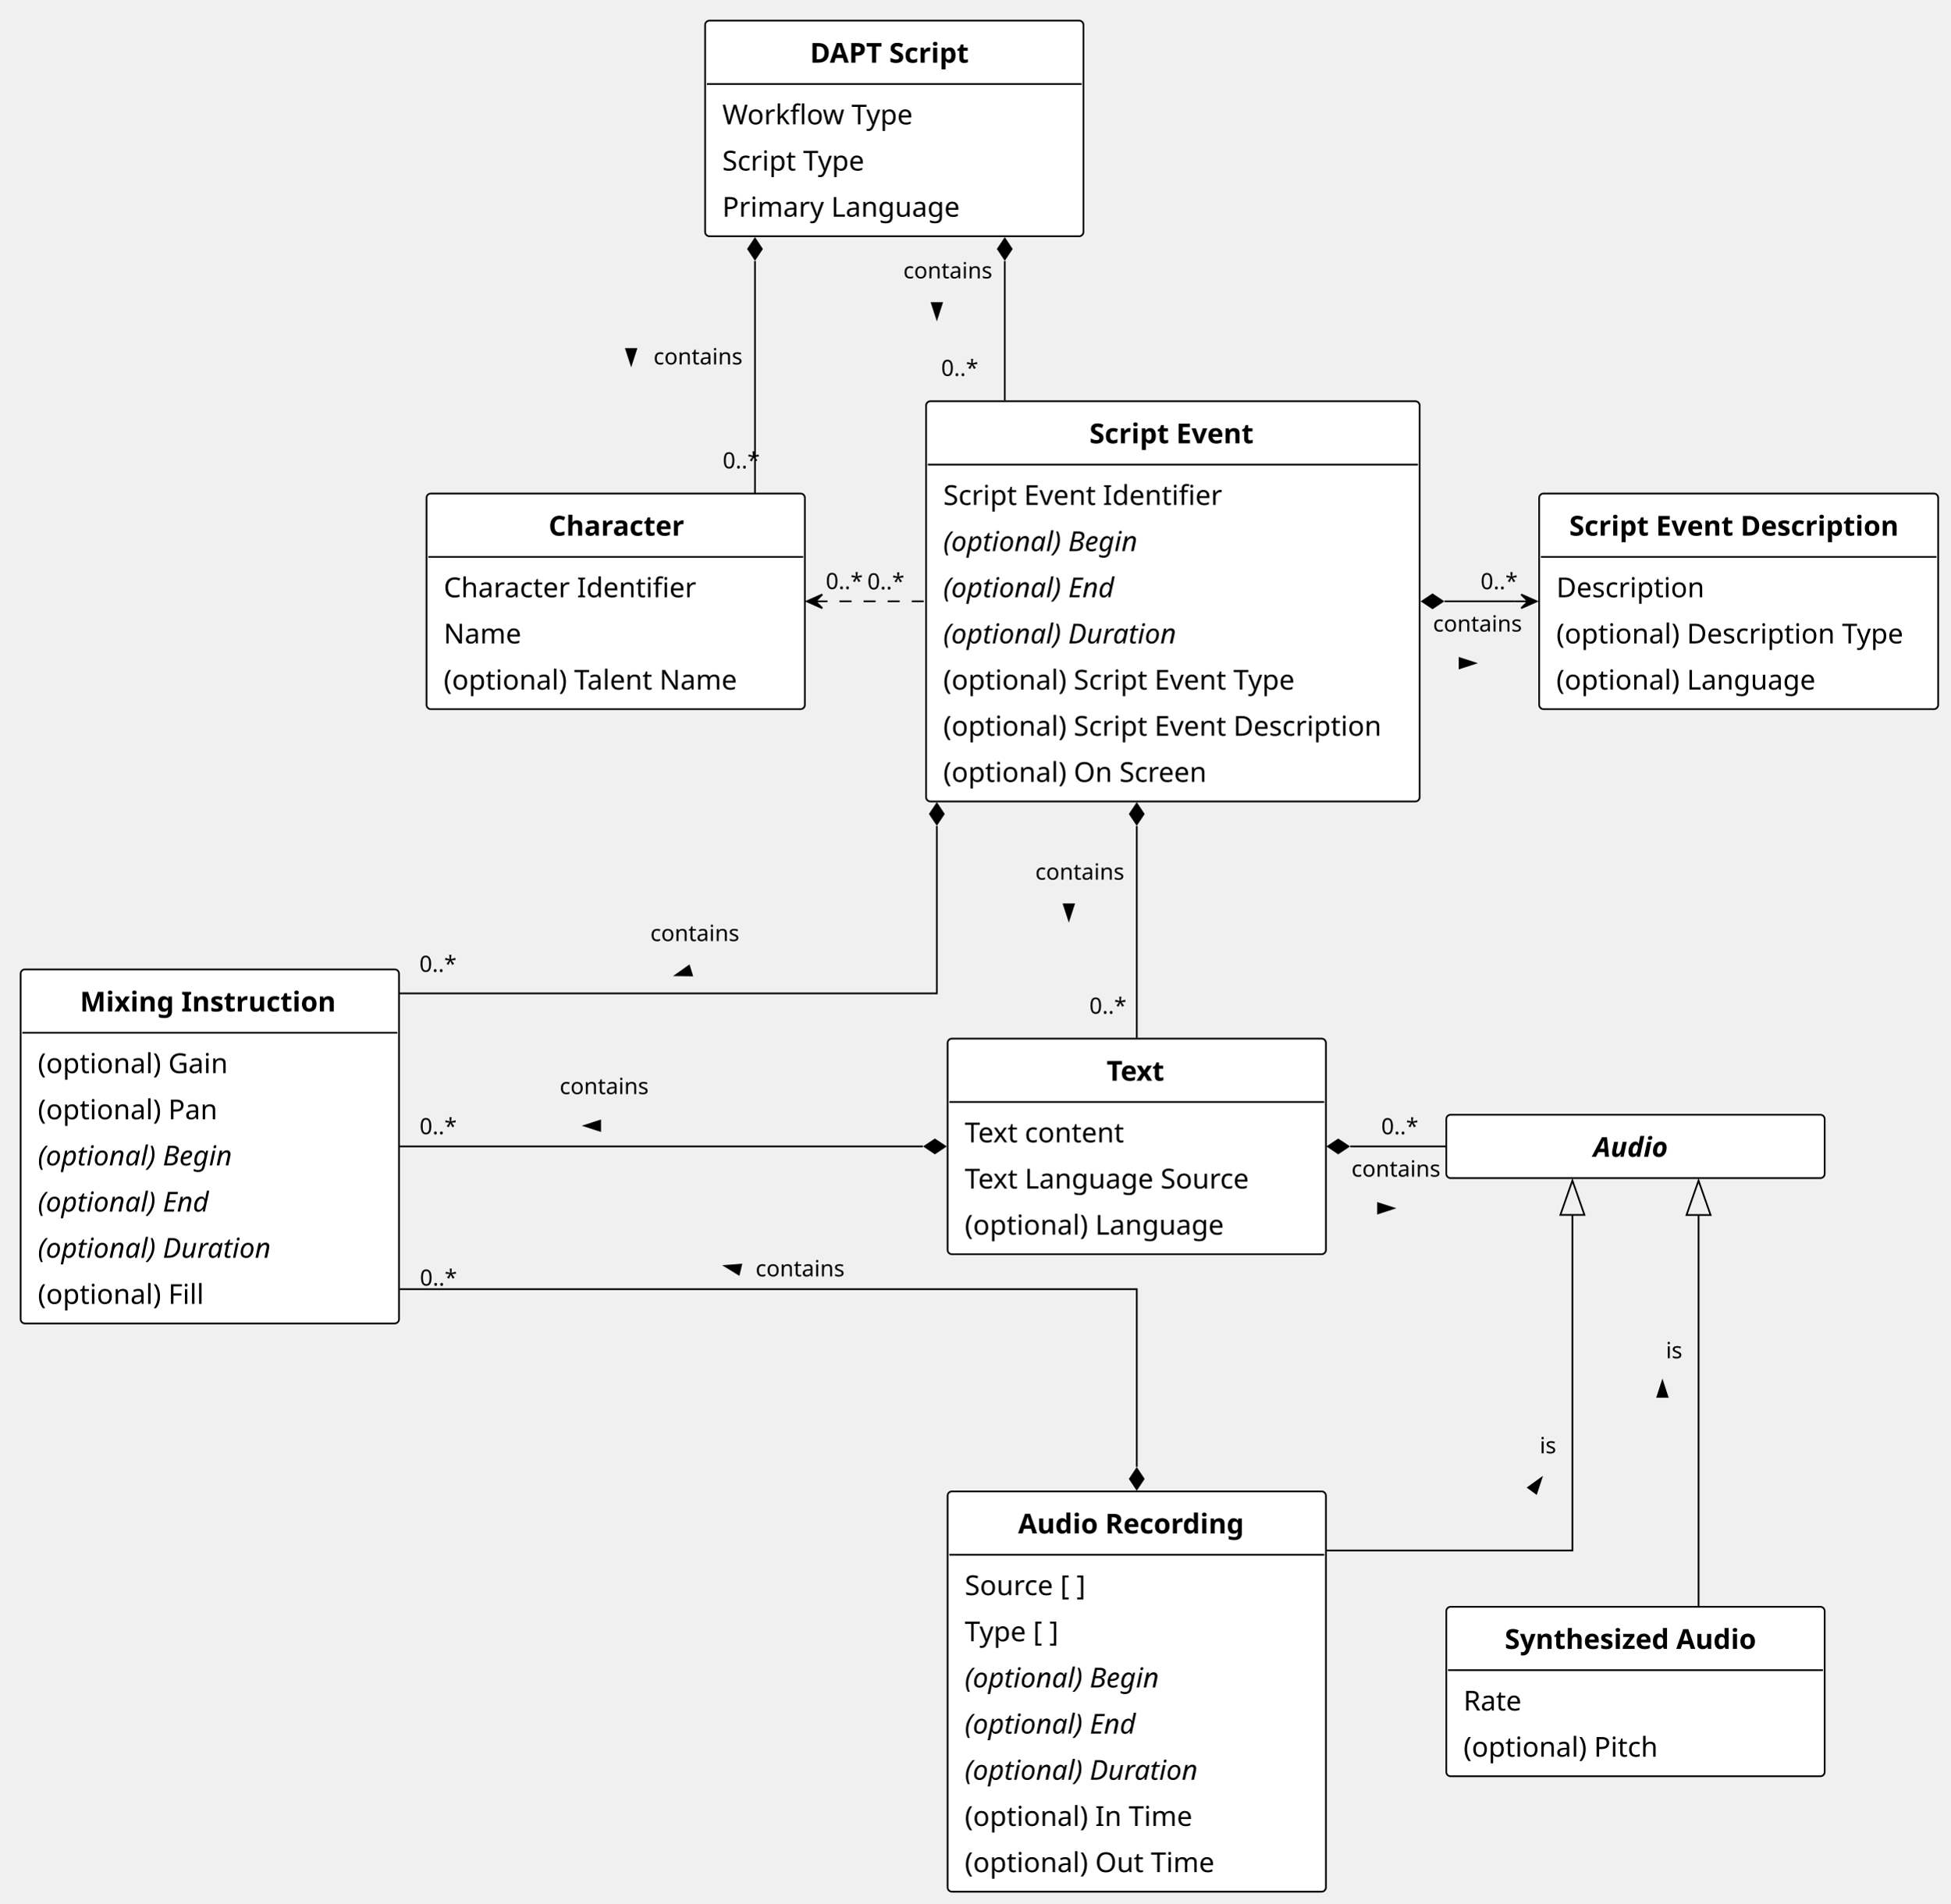
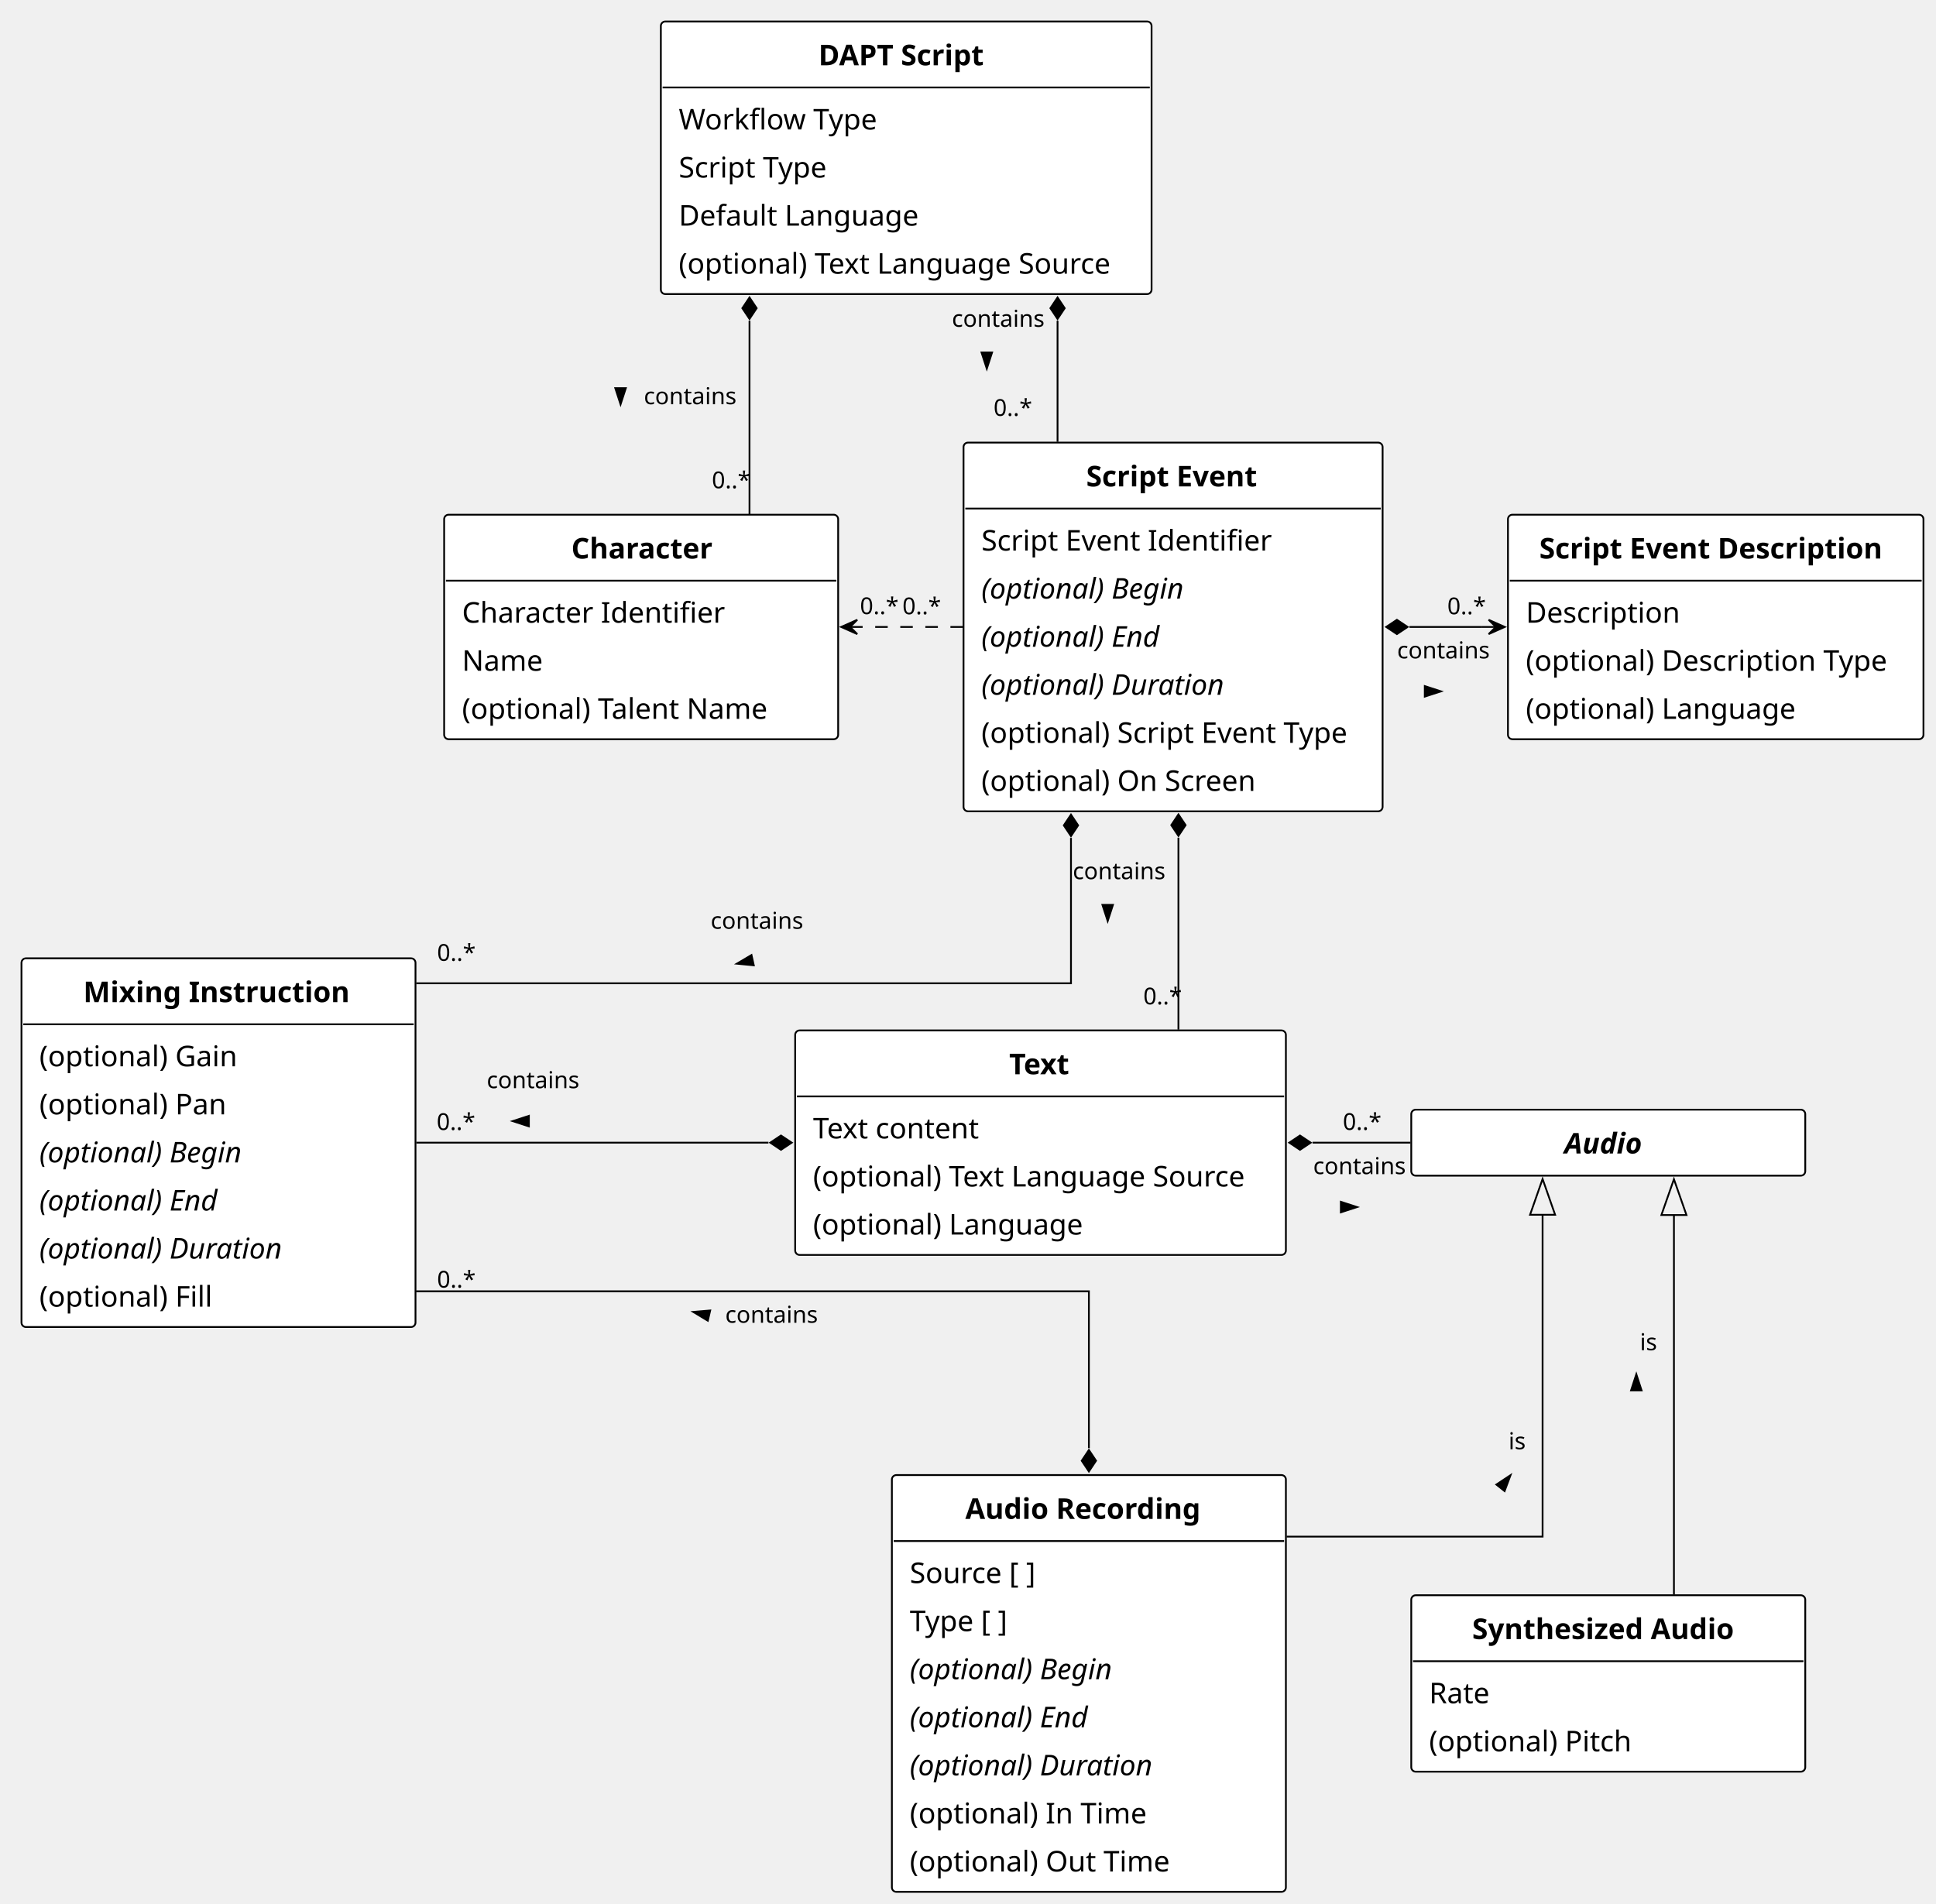
- <svg xmlns="http://www.w3.org/2000/svg" xmlns:xlink="http://www.w3.org/1999/xlink" height="1107px" preserveAspectRatio="none" style="width:1134px;height:1107px;background:#FFFFFF;" version="1.1" viewBox="0 0 1134 1107" width="1134px" zoomAndPan="magnify">
+ <svg xmlns="http://www.w3.org/2000/svg" xmlns:xlink="http://www.w3.org/1999/xlink" height="1063px" preserveAspectRatio="none" style="width:1081px;height:1063px;background:#FFFFFF;" version="1.1" viewBox="0 0 1081 1063" width="1081px" zoomAndPan="magnify">
  <defs />
  <g>
    <g id="elem_DAPTScript">
-       <rect fill="#FFFFFF" height="125.375" id="DAPTScript" rx="2.5" ry="2.5" style="stroke:#000000;stroke-width:1.0;" width="220" x="410" y="12" />
+       <rect fill="#FFFFFF" height="152.219" id="DAPTScript" rx="2.5" ry="2.5" style="stroke:#000000;stroke-width:1.0;" width="274" x="369" y="12" />
      <a href="#dapt-script" target="_top" xlink:actuate="onRequest" xlink:href="#dapt-script" xlink:show="new" xlink:title="#dapt-script" xlink:type="simple">
-         <text fill="#000000" font-family="sans-serif" font-size="16" font-weight="bold" lengthAdjust="spacing" textLength="98" x="471" y="36.469">DAPT Script</text>
-       </a>
-       <line style="stroke:#000000;stroke-width:1.0;" x1="411" x2="629" y1="48.844" y2="48.844" />
+         <text fill="#000000" font-family="sans-serif" font-size="16" font-weight="bold" lengthAdjust="spacing" textLength="98" x="457" y="36.469">DAPT
+                     Script</text>
+       </a>
+       <line style="stroke:#000000;stroke-width:1.0;" x1="370" x2="642" y1="48.844" y2="48.844" />
      <a href="#workflow-type" target="_top" xlink:actuate="onRequest" xlink:href="#workflow-type" xlink:show="new" xlink:title="#workflow-type" xlink:type="simple">
-         <text fill="#000000" font-family="sans-serif" font-size="16" lengthAdjust="spacing" textLength="115" x="420" y="72.312">Workflow Type</text>
+         <text fill="#000000" font-family="sans-serif" font-size="16" lengthAdjust="spacing" textLength="115" x="379" y="72.312">Workflow Type</text>
      </a>
      <a href="#script-type" target="_top" xlink:actuate="onRequest" xlink:href="#script-type" xlink:show="new" xlink:title="#script-type" xlink:type="simple">
-         <text fill="#000000" font-family="sans-serif" font-size="16" lengthAdjust="spacing" textLength="87" x="420" y="99.156">Script Type</text>
-       </a>
-       <a href="#primary-language" target="_top" xlink:actuate="onRequest" xlink:href="#primary-language" xlink:show="new" xlink:title="#primary-language" xlink:type="simple">
-         <text fill="#000000" font-family="sans-serif" font-size="16" lengthAdjust="spacing" textLength="141" x="420" y="126">Primary Language</text>
+         <text fill="#000000" font-family="sans-serif" font-size="16" lengthAdjust="spacing" textLength="87" x="379" y="99.156">Script Type</text>
+       </a>
+       <a href="#default-language" target="_top" xlink:actuate="onRequest" xlink:href="#default-language" xlink:show="new" xlink:title="#default-language" xlink:type="simple">
+         <text fill="#000000" font-family="sans-serif" font-size="16" lengthAdjust="spacing" textLength="138" x="379" y="126">Default Language</text>
+       </a>
+       <a href="#text-language-source" target="_top" xlink:actuate="onRequest" xlink:href="#text-language-source" xlink:show="new" xlink:title="#text-language-source" xlink:type="simple">
+         <text fill="#000000" font-family="sans-serif" font-size="16" lengthAdjust="spacing" textLength="254" x="379" y="152.844">(optional) Text Language Source</text>
      </a>
    </g>
    <g id="elem_Character">
-       <rect fill="#FFFFFF" height="125.375" id="Character" rx="2.5" ry="2.5" style="stroke:#000000;stroke-width:1.0;" width="220" x="248" y="287" />
+       <rect fill="#FFFFFF" height="125.375" id="Character" rx="2.5" ry="2.5" style="stroke:#000000;stroke-width:1.0;" width="220" x="248" y="287.43" />
      <a href="#character" target="_top" xlink:actuate="onRequest" xlink:href="#character" xlink:show="new" xlink:title="#character" xlink:type="simple">
-         <text fill="#000000" font-family="sans-serif" font-size="16" font-weight="bold" lengthAdjust="spacing" textLength="78" x="319" y="311.469">Character</text>
-       </a>
-       <line style="stroke:#000000;stroke-width:1.0;" x1="249" x2="467" y1="323.844" y2="323.844" />
+         <text fill="#000000" font-family="sans-serif" font-size="16" font-weight="bold" lengthAdjust="spacing" textLength="78" x="319" y="311.899">Character</text>
+       </a>
+       <line style="stroke:#000000;stroke-width:1.0;" x1="249" x2="467" y1="324.274" y2="324.274" />
      <a href="#dfn-character-identifier" target="_top" xlink:actuate="onRequest" xlink:href="#dfn-character-identifier" xlink:show="new" xlink:title="#dfn-character-identifier" xlink:type="simple">
-         <text fill="#000000" font-family="sans-serif" font-size="16" lengthAdjust="spacing" textLength="153" x="258" y="347.312">Character Identifier</text>
+         <text fill="#000000" font-family="sans-serif" font-size="16" lengthAdjust="spacing" textLength="153" x="258" y="347.743">Character Identifier</text>
      </a>
      <a href="#dfn-character-name" target="_top" xlink:actuate="onRequest" xlink:href="#dfn-character-name" xlink:show="new" xlink:title="#dfn-character-name" xlink:type="simple">
-         <text fill="#000000" font-family="sans-serif" font-size="16" lengthAdjust="spacing" textLength="45" x="258" y="374.156">Name</text>
+         <text fill="#000000" font-family="sans-serif" font-size="16" lengthAdjust="spacing" textLength="45" x="258" y="374.586">Name</text>
      </a>
      <a href="#dfn-character-talent-name" target="_top" xlink:actuate="onRequest" xlink:href="#dfn-character-talent-name" xlink:show="new" xlink:title="#dfn-character-talent-name" xlink:type="simple">
-         <text fill="#000000" font-family="sans-serif" font-size="16" lengthAdjust="spacing" textLength="179" x="258" y="401">(optional) Talent Name</text>
+         <text fill="#000000" font-family="sans-serif" font-size="16" lengthAdjust="spacing" textLength="179" x="258" y="401.43">(optional) Talent Name</text>
      </a>
    </g>
    <g id="elem_ScriptEvent">
-       <rect fill="#FFFFFF" height="232.75" id="ScriptEvent" rx="2.5" ry="2.5" style="stroke:#000000;stroke-width:1.0;" width="287" x="538.5" y="233.32" />
+       <rect fill="#FFFFFF" height="205.906" id="ScriptEvent" rx="2.5" ry="2.5" style="stroke:#000000;stroke-width:1.0;" width="234" x="538" y="247.16" />
      <a href="#script-event" target="_top" xlink:actuate="onRequest" xlink:href="#script-event" xlink:show="new" xlink:title="#script-event" xlink:type="simple">
-         <text fill="#000000" font-family="sans-serif" font-size="16" font-weight="bold" lengthAdjust="spacing" textLength="97" x="633.5" y="257.789">Script Event</text>
-       </a>
-       <line style="stroke:#000000;stroke-width:1.0;" x1="539.5" x2="824.5" y1="270.164" y2="270.164" />
+         <text fill="#000000" font-family="sans-serif" font-size="16" font-weight="bold" lengthAdjust="spacing" textLength="97" x="606.5" y="271.629">Script Event</text>
+       </a>
+       <line style="stroke:#000000;stroke-width:1.0;" x1="539" x2="771" y1="284.004" y2="284.004" />
      <a href="#dfn-script-event-identifier" target="_top" xlink:actuate="onRequest" xlink:href="#dfn-script-event-identifier" xlink:show="new" xlink:title="#dfn-script-event-identifier" xlink:type="simple">
-         <text fill="#000000" font-family="sans-serif" font-size="16" lengthAdjust="spacing" textLength="169" x="548.5" y="293.632">Script Event Identifier</text>
+         <text fill="#000000" font-family="sans-serif" font-size="16" lengthAdjust="spacing" textLength="169" x="548" y="307.473">Script Event Identifier</text>
      </a>
      <a href="#dfn-begin" target="_top" xlink:actuate="onRequest" xlink:href="#dfn-begin" xlink:show="new" xlink:title="#dfn-begin" xlink:type="simple">
-         <text fill="#000000" font-family="sans-serif" font-size="16" font-style="italic" lengthAdjust="spacing" textLength="123" x="548.5" y="320.476">(optional) Begin</text>
+         <text fill="#000000" font-family="sans-serif" font-size="16" font-style="italic" lengthAdjust="spacing" textLength="123" x="548" y="334.316">(optional) Begin</text>
      </a>
      <a href="#dfn-end" target="_top" xlink:actuate="onRequest" xlink:href="#dfn-end" xlink:show="new" xlink:title="#dfn-end" xlink:type="simple">
-         <text fill="#000000" font-family="sans-serif" font-size="16" font-style="italic" lengthAdjust="spacing" textLength="109" x="548.5" y="347.32">(optional) End</text>
+         <text fill="#000000" font-family="sans-serif" font-size="16" font-style="italic" lengthAdjust="spacing" textLength="109" x="548" y="361.16">(optional)
+                 End</text>
      </a>
      <a href="#dfn-duration" target="_top" xlink:actuate="onRequest" xlink:href="#dfn-duration" xlink:show="new" xlink:title="#dfn-duration" xlink:type="simple">
-         <text fill="#000000" font-family="sans-serif" font-size="16" font-style="italic" lengthAdjust="spacing" textLength="149" x="548.5" y="374.164">(optional) Duration</text>
+         <text fill="#000000" font-family="sans-serif" font-size="16" font-style="italic" lengthAdjust="spacing" textLength="149" x="548" y="388.004">(optional) Duration</text>
      </a>
      <a href="#dfn-script-event-type" target="_top" xlink:actuate="onRequest" xlink:href="#dfn-script-event-type" xlink:show="new" xlink:title="#dfn-script-event-type" xlink:type="simple">
-         <text fill="#000000" font-family="sans-serif" font-size="16" lengthAdjust="spacing" textLength="214" x="548.5" y="401.007">(optional) Script Event
-                     Type</text>
-       </a>
+         <text fill="#000000" font-family="sans-serif" font-size="16" lengthAdjust="spacing" textLength="214" x="548" y="414.848">(optional) Script Event Type</text>
+       </a>
+       <a href="#on-screen" target="_top" xlink:actuate="onRequest" xlink:href="#on-screen" xlink:show="new" xlink:title="#on-screen" xlink:type="simple">
+         <text fill="#000000" font-family="sans-serif" font-size="16" lengthAdjust="spacing" textLength="159" x="548" y="441.691">(optional) On
+                     Screen</text>
+       </a>
+     </g>
+     <g id="elem_ScriptEventDescription">
+       <rect fill="#FFFFFF" height="125.375" id="ScriptEventDescription" rx="2.5" ry="2.5" style="stroke:#000000;stroke-width:1.0;" width="232" x="842" y="287.43" />
      <a href="#dfn-script-event-description" target="_top" xlink:actuate="onRequest" xlink:href="#dfn-script-event-description" xlink:show="new" xlink:title="#dfn-script-event-description" xlink:type="simple">
-         <text fill="#000000" font-family="sans-serif" font-size="16" lengthAdjust="spacing" textLength="267" x="548.5" y="427.851">(optional) Script Event Description</text>
-       </a>
-       <a href="#on-screen" target="_top" xlink:actuate="onRequest" xlink:href="#on-screen" xlink:show="new" xlink:title="#on-screen" xlink:type="simple">
-         <text fill="#000000" font-family="sans-serif" font-size="16" lengthAdjust="spacing" textLength="159" x="548.5" y="454.695">(optional) On Screen</text>
-       </a>
-     </g>
-     <g id="elem_ScriptEventDescription">
-       <rect fill="#FFFFFF" height="125.375" id="ScriptEventDescription" rx="2.5" ry="2.5" style="stroke:#000000;stroke-width:1.0;" width="232" x="895" y="287" />
-       <a href="#dfn-script-event-description" target="_top" xlink:actuate="onRequest" xlink:href="#dfn-script-event-description" xlink:show="new" xlink:title="#dfn-script-event-description" xlink:type="simple">
-         <text fill="#000000" font-family="sans-serif" font-size="16" font-weight="bold" lengthAdjust="spacing" textLength="197" x="912.5" y="311.469">Script Event Description</text>
-       </a>
-       <line style="stroke:#000000;stroke-width:1.0;" x1="896" x2="1126" y1="323.844" y2="323.844" />
-       <text fill="#000000" font-family="sans-serif" font-size="16" lengthAdjust="spacing" textLength="90" x="905" y="347.312">Description</text>
+         <text fill="#000000" font-family="sans-serif" font-size="16" font-weight="bold" lengthAdjust="spacing" textLength="197" x="859.5" y="311.899">Script Event Description</text>
+       </a>
+       <line style="stroke:#000000;stroke-width:1.0;" x1="843" x2="1073" y1="324.274" y2="324.274" />
+       <text fill="#000000" font-family="sans-serif" font-size="16" lengthAdjust="spacing" textLength="90" x="852" y="347.743">Description</text>
      <a href="#dfn-description-type" target="_top" xlink:actuate="onRequest" xlink:href="#dfn-description-type" xlink:show="new" xlink:title="#dfn-description-type" xlink:type="simple">
-         <text fill="#000000" font-family="sans-serif" font-size="16" lengthAdjust="spacing" textLength="212" x="905" y="374.156">(optional) Description
-                 Type</text>
-       </a>
-       <text fill="#000000" font-family="sans-serif" font-size="16" lengthAdjust="spacing" textLength="156" x="905" y="401">(optional) Language</text>
+         <text fill="#000000" font-family="sans-serif" font-size="16" lengthAdjust="spacing" textLength="212" x="852" y="374.586">(optional) Description Type</text>
+       </a>
+       <text fill="#000000" font-family="sans-serif" font-size="16" lengthAdjust="spacing" textLength="156" x="852" y="401.43">(optional) Language</text>
    </g>
    <g id="elem_Text">
-       <rect fill="#FFFFFF" height="125.375" id="Text" rx="2.5" ry="2.5" style="stroke:#000000;stroke-width:1.0;" width="220" x="551" y="604" />
+       <rect fill="#FFFFFF" height="125.375" id="Text" rx="2.5" ry="2.5" style="stroke:#000000;stroke-width:1.0;" width="274" x="444" y="575.43" />
      <a href="#text" target="_top" xlink:actuate="onRequest" xlink:href="#text" xlink:show="new" xlink:title="#text" xlink:type="simple">
-         <text fill="#000000" font-family="sans-serif" font-size="16" font-weight="bold" lengthAdjust="spacing" textLength="35" x="643.5" y="628.469">Text</text>
-       </a>
-       <line style="stroke:#000000;stroke-width:1.0;" x1="552" x2="770" y1="640.844" y2="640.844" />
+         <text fill="#000000" font-family="sans-serif" font-size="16" font-weight="bold" lengthAdjust="spacing" textLength="35" x="563.5" y="599.899">Text</text>
+       </a>
+       <line style="stroke:#000000;stroke-width:1.0;" x1="445" x2="717" y1="612.274" y2="612.274" />
      <a href="#dfn-text" target="_top" xlink:actuate="onRequest" xlink:href="#dfn-text" xlink:show="new" xlink:title="#dfn-text" xlink:type="simple">
-         <text fill="#000000" font-family="sans-serif" font-size="16" lengthAdjust="spacing" textLength="99" x="561" y="664.312">Text content</text>
+         <text fill="#000000" font-family="sans-serif" font-size="16" lengthAdjust="spacing" textLength="99" x="454" y="635.742">Text content</text>
      </a>
      <a href="#text-language-source" target="_top" xlink:actuate="onRequest" xlink:href="#text-language-source" xlink:show="new" xlink:title="#text-language-source" xlink:type="simple">
-         <text fill="#000000" font-family="sans-serif" font-size="16" lengthAdjust="spacing" textLength="174" x="561" y="691.156">Text Language Source</text>
-       </a>
-       <text fill="#000000" font-family="sans-serif" font-size="16" lengthAdjust="spacing" textLength="156" x="561" y="718">(optional) Language</text>
+         <text fill="#000000" font-family="sans-serif" font-size="16" lengthAdjust="spacing" textLength="254" x="454" y="662.586">(optional) Text Language Source</text>
+       </a>
+       <text fill="#000000" font-family="sans-serif" font-size="16" lengthAdjust="spacing" textLength="156" x="454" y="689.43">(optional) Language</text>
    </g>
    <g id="elem_Audio">
-       <rect fill="#FFFFFF" height="36.844" id="Audio" rx="2.5" ry="2.5" style="stroke:#000000;stroke-width:1.0;" width="220" x="841" y="648.27" />
+       <rect fill="#FFFFFF" height="36.844" id="Audio" rx="2.5" ry="2.5" style="stroke:#000000;stroke-width:1.0;" width="220" x="788" y="619.69" />
      <a href="#dfn-audio" target="_top" xlink:actuate="onRequest" xlink:href="#dfn-audio" xlink:show="new" xlink:title="#dfn-audio" xlink:type="simple">
-         <text fill="#000000" font-family="sans-serif" font-size="16" font-style="italic" font-weight="bold" lengthAdjust="spacing" textLength="49" x="926.5" y="672.739">Audio</text>
+         <text fill="#000000" font-family="sans-serif" font-size="16" font-style="italic" font-weight="bold" lengthAdjust="spacing" textLength="49" x="873.5" y="644.159">Audio</text>
      </a>
    </g>
    <g id="elem_SynthesizedAudio">
-       <rect fill="#FFFFFF" height="98.531" id="SynthesizedAudio" rx="2.5" ry="2.5" style="stroke:#000000;stroke-width:1.0;" width="220" x="841" y="934.43" />
+       <rect fill="#FFFFFF" height="98.531" id="SynthesizedAudio" rx="2.5" ry="2.5" style="stroke:#000000;stroke-width:1.0;" width="220" x="788" y="890.85" />
      <a href="#dfn-synthesized-audio" target="_top" xlink:actuate="onRequest" xlink:href="#dfn-synthesized-audio" xlink:show="new" xlink:title="#dfn-synthesized-audio" xlink:type="simple">
-         <text fill="#000000" font-family="sans-serif" font-size="16" font-weight="bold" lengthAdjust="spacing" textLength="152" x="875" y="958.899">Synthesized Audio</text>
-       </a>
-       <line style="stroke:#000000;stroke-width:1.0;" x1="842" x2="1060" y1="971.274" y2="971.274" />
+         <text fill="#000000" font-family="sans-serif" font-size="16" font-weight="bold" lengthAdjust="spacing" textLength="152" x="822" y="915.319">Synthesized Audio</text>
+       </a>
+       <line style="stroke:#000000;stroke-width:1.0;" x1="789" x2="1007" y1="927.694" y2="927.694" />
      <a href="#dfn-rate" target="_top" xlink:actuate="onRequest" xlink:href="#dfn-rate" xlink:show="new" xlink:title="#dfn-rate" xlink:type="simple">
-         <text fill="#000000" font-family="sans-serif" font-size="16" lengthAdjust="spacing" textLength="34" x="851" y="994.742">Rate</text>
+         <text fill="#000000" font-family="sans-serif" font-size="16" lengthAdjust="spacing" textLength="34" x="798" y="951.163">Rate</text>
      </a>
      <a href="#dfn-pitch" target="_top" xlink:actuate="onRequest" xlink:href="#dfn-pitch" xlink:show="new" xlink:title="#dfn-pitch" xlink:type="simple">
-         <text fill="#000000" font-family="sans-serif" font-size="16" lengthAdjust="spacing" textLength="118" x="851" y="1021.586">(optional) Pitch</text>
+         <text fill="#000000" font-family="sans-serif" font-size="16" lengthAdjust="spacing" textLength="118" x="798" y="978.006">(optional)
+                 Pitch</text>
      </a>
    </g>
    <g id="elem_AudioRecording">
-       <rect fill="#FFFFFF" height="232.75" id="AudioRecording" rx="2.5" ry="2.5" style="stroke:#000000;stroke-width:1.0;" width="220" x="551" y="867.32" />
+       <rect fill="#FFFFFF" height="232.75" id="AudioRecording" rx="2.5" ry="2.5" style="stroke:#000000;stroke-width:1.0;" width="220" x="498" y="823.74" />
      <a href="#dfn-audio-recording" target="_top" xlink:actuate="onRequest" xlink:href="#dfn-audio-recording" xlink:show="new" xlink:title="#dfn-audio-recording" xlink:type="simple">
-         <text fill="#000000" font-family="sans-serif" font-size="16" font-weight="bold" lengthAdjust="spacing" textLength="138" x="592" y="891.789">Audio Recording</text>
-       </a>
-       <line style="stroke:#000000;stroke-width:1.0;" x1="552" x2="770" y1="904.164" y2="904.164" />
+         <text fill="#000000" font-family="sans-serif" font-size="16" font-weight="bold" lengthAdjust="spacing" textLength="138" x="539" y="848.209">Audio Recording</text>
+       </a>
+       <line style="stroke:#000000;stroke-width:1.0;" x1="499" x2="717" y1="860.584" y2="860.584" />
      <a href="#dfn-source" target="_top" xlink:actuate="onRequest" xlink:href="#dfn-source" xlink:show="new" xlink:title="#dfn-source" xlink:type="simple">
-         <text fill="#000000" font-family="sans-serif" font-size="16" lengthAdjust="spacing" textLength="73" x="561" y="927.633">Source [ ]</text>
+         <text fill="#000000" font-family="sans-serif" font-size="16" lengthAdjust="spacing" textLength="73" x="508" y="884.053">Source [ ]</text>
      </a>
      <a href="#dfn-type" target="_top" xlink:actuate="onRequest" xlink:href="#dfn-type" xlink:show="new" xlink:title="#dfn-type" xlink:type="simple">
-         <text fill="#000000" font-family="sans-serif" font-size="16" lengthAdjust="spacing" textLength="57" x="561" y="954.476">Type [ ]</text>
+         <text fill="#000000" font-family="sans-serif" font-size="16" lengthAdjust="spacing" textLength="57" x="508" y="910.896">Type [ ]</text>
      </a>
      <a href="#dfn-begin" target="_top" xlink:actuate="onRequest" xlink:href="#dfn-begin" xlink:show="new" xlink:title="#dfn-begin" xlink:type="simple">
-         <text fill="#000000" font-family="sans-serif" font-size="16" font-style="italic" lengthAdjust="spacing" textLength="123" x="561" y="981.32">(optional) Begin</text>
+         <text fill="#000000" font-family="sans-serif" font-size="16" font-style="italic" lengthAdjust="spacing" textLength="123" x="508" y="937.74">(optional) Begin</text>
      </a>
      <a href="#dfn-end" target="_top" xlink:actuate="onRequest" xlink:href="#dfn-end" xlink:show="new" xlink:title="#dfn-end" xlink:type="simple">
-         <text fill="#000000" font-family="sans-serif" font-size="16" font-style="italic" lengthAdjust="spacing" textLength="109" x="561" y="1008.164">(optional) End</text>
+         <text fill="#000000" font-family="sans-serif" font-size="16" font-style="italic" lengthAdjust="spacing" textLength="109" x="508" y="964.584">(optional)
+                     End</text>
      </a>
      <a href="#dfn-duration" target="_top" xlink:actuate="onRequest" xlink:href="#dfn-duration" xlink:show="new" xlink:title="#dfn-duration" xlink:type="simple">
-         <text fill="#000000" font-family="sans-serif" font-size="16" font-style="italic" lengthAdjust="spacing" textLength="149" x="561" y="1035.007">(optional) Duration</text>
+         <text fill="#000000" font-family="sans-serif" font-size="16" font-style="italic" lengthAdjust="spacing" textLength="149" x="508" y="991.428">(optional) Duration</text>
      </a>
      <a href="#dfn-in-time" target="_top" xlink:actuate="onRequest" xlink:href="#dfn-in-time" xlink:show="new" xlink:title="#dfn-in-time" xlink:type="simple">
-         <text fill="#000000" font-family="sans-serif" font-size="16" lengthAdjust="spacing" textLength="139" x="561" y="1061.851">(optional) In Time</text>
+         <text fill="#000000" font-family="sans-serif" font-size="16" lengthAdjust="spacing" textLength="139" x="508" y="1018.271">(optional) In
+                     Time</text>
      </a>
      <a href="#dfn-out-time" target="_top" xlink:actuate="onRequest" xlink:href="#dfn-out-time" xlink:show="new" xlink:title="#dfn-out-time" xlink:type="simple">
-         <text fill="#000000" font-family="sans-serif" font-size="16" lengthAdjust="spacing" textLength="152" x="561" y="1088.695">(optional) Out Time</text>
+         <text fill="#000000" font-family="sans-serif" font-size="16" lengthAdjust="spacing" textLength="152" x="508" y="1045.115">(optional) Out
+                     Time</text>
      </a>
    </g>
    <g id="elem_MixingInstruction">
-       <rect fill="#FFFFFF" height="205.906" id="MixingInstruction" rx="2.5" ry="2.5" style="stroke:#000000;stroke-width:1.0;" width="220" x="12" y="563.74" />
+       <rect fill="#FFFFFF" height="205.906" id="MixingInstruction" rx="2.5" ry="2.5" style="stroke:#000000;stroke-width:1.0;" width="220" x="12" y="535.16" />
      <a href="#dfn-mixing-instruction" target="_top" xlink:actuate="onRequest" xlink:href="#dfn-mixing-instruction" xlink:show="new" xlink:title="#dfn-mixing-instruction" xlink:type="simple">
-         <text fill="#000000" font-family="sans-serif" font-size="16" font-weight="bold" lengthAdjust="spacing" textLength="151" x="46.5" y="588.209">Mixing Instruction</text>
-       </a>
-       <line style="stroke:#000000;stroke-width:1.0;" x1="13" x2="231" y1="600.584" y2="600.584" />
+         <text fill="#000000" font-family="sans-serif" font-size="16" font-weight="bold" lengthAdjust="spacing" textLength="151" x="46.5" y="559.629">Mixing Instruction</text>
+       </a>
+       <line style="stroke:#000000;stroke-width:1.0;" x1="13" x2="231" y1="572.004" y2="572.004" />
      <a href="#dfn-gain" target="_top" xlink:actuate="onRequest" xlink:href="#dfn-gain" xlink:show="new" xlink:title="#dfn-gain" xlink:type="simple">
-         <text fill="#000000" font-family="sans-serif" font-size="16" lengthAdjust="spacing" textLength="116" x="22" y="624.053">(optional) Gain</text>
+         <text fill="#000000" font-family="sans-serif" font-size="16" lengthAdjust="spacing" textLength="116" x="22" y="595.472">(optional) Gain</text>
      </a>
      <a href="#dfn-pan" target="_top" xlink:actuate="onRequest" xlink:href="#dfn-pan" xlink:show="new" xlink:title="#dfn-pan" xlink:type="simple">
-         <text fill="#000000" font-family="sans-serif" font-size="16" lengthAdjust="spacing" textLength="108" x="22" y="650.896">(optional) Pan</text>
+         <text fill="#000000" font-family="sans-serif" font-size="16" lengthAdjust="spacing" textLength="108" x="22" y="622.316">(optional) Pan</text>
      </a>
      <a href="#dfn-begin" target="_top" xlink:actuate="onRequest" xlink:href="#dfn-begin" xlink:show="new" xlink:title="#dfn-begin" xlink:type="simple">
-         <text fill="#000000" font-family="sans-serif" font-size="16" font-style="italic" lengthAdjust="spacing" textLength="123" x="22" y="677.74">(optional) Begin</text>
+         <text fill="#000000" font-family="sans-serif" font-size="16" font-style="italic" lengthAdjust="spacing" textLength="123" x="22" y="649.16">(optional) Begin</text>
      </a>
      <a href="#dfn-end" target="_top" xlink:actuate="onRequest" xlink:href="#dfn-end" xlink:show="new" xlink:title="#dfn-end" xlink:type="simple">
-         <text fill="#000000" font-family="sans-serif" font-size="16" font-style="italic" lengthAdjust="spacing" textLength="109" x="22" y="704.584">(optional) End</text>
+         <text fill="#000000" font-family="sans-serif" font-size="16" font-style="italic" lengthAdjust="spacing" textLength="109" x="22" y="676.004">(optional)
+                     End</text>
      </a>
      <a href="#dfn-duration" target="_top" xlink:actuate="onRequest" xlink:href="#dfn-duration" xlink:show="new" xlink:title="#dfn-duration" xlink:type="simple">
-         <text fill="#000000" font-family="sans-serif" font-size="16" font-style="italic" lengthAdjust="spacing" textLength="149" x="22" y="731.428">(optional) Duration</text>
+         <text fill="#000000" font-family="sans-serif" font-size="16" font-style="italic" lengthAdjust="spacing" textLength="149" x="22" y="702.847">(optional) Duration</text>
      </a>
      <a href="#dfn-fill" target="_top" xlink:actuate="onRequest" xlink:href="#dfn-fill" xlink:show="new" xlink:title="#dfn-fill" xlink:type="simple">
-         <text fill="#000000" font-family="sans-serif" font-size="16" lengthAdjust="spacing" textLength="104" x="22" y="758.271">(optional) Fill</text>
+         <text fill="#000000" font-family="sans-serif" font-size="16" lengthAdjust="spacing" textLength="104" x="22" y="729.691">(optional) Fill</text>
      </a>
    </g>
    <g id="link_DAPTScript_ScriptEvent">
-       <path d="M584.25,151.78 C584.25,151.78 584.25,232.84 584.25,232.84 " fill="none" id="DAPTScript-backto-ScriptEvent" style="stroke:#000000;stroke-width:1.0;" />
-       <polygon fill="#000000" points="584.25,138.78,580.25,144.78,584.25,150.78,588.25,144.78,584.25,138.78" style="stroke:#000000;stroke-width:1.0;" />
-       <text fill="#000000" font-family="sans-serif" font-size="13" lengthAdjust="spacing" textLength="54" x="525.25" y="161.878">contains</text>
-       <polygon fill="#000000" points="544.75,185.276,547.689,176.231,541.811,176.231,544.75,185.276" style="stroke:#000000;stroke-width:1.0;" />
-       <text fill="#000000" font-family="sans-serif" font-size="13" lengthAdjust="spacing" textLength="4" x="556.75" y="185.189"> </text>
-       <text fill="#000000" font-family="sans-serif" font-size="13" lengthAdjust="spacing" textLength="22" x="547.257" y="218.596">0..*</text>
+       <path d="M590.5,179.11 C590.5,179.11 590.5,246.74 590.5,246.74 " fill="none" id="DAPTScript-backto-ScriptEvent" style="stroke:#000000;stroke-width:1.0;" />
+       <polygon fill="#000000" points="590.5,166.11,586.5,172.11,590.5,178.11,594.5,172.11,590.5,166.11" style="stroke:#000000;stroke-width:1.0;" />
+       <text fill="#000000" font-family="sans-serif" font-size="13" lengthAdjust="spacing" textLength="54" x="531.5" y="182.498">contains</text>
+       <polygon fill="#000000" points="551,205.896,553.939,196.851,548.061,196.851,551,205.896" style="stroke:#000000;stroke-width:1.0;" />
+       <text fill="#000000" font-family="sans-serif" font-size="13" lengthAdjust="spacing" textLength="4" x="563" y="205.809"> </text>
+       <text fill="#000000" font-family="sans-serif" font-size="13" lengthAdjust="spacing" textLength="22" x="554.769" y="232.242">0..*</text>
    </g>
    <g id="link_DAPTScript_Character">
-       <path d="M439,151.78 C439,151.78 439,286.89 439,286.89 " fill="none" id="DAPTScript-backto-Character" style="stroke:#000000;stroke-width:1.0;" />
-       <polygon fill="#000000" points="439,138.78,435,144.78,439,150.78,443,144.78,439,138.78" style="stroke:#000000;stroke-width:1.0;" />
-       <polygon fill="#000000" points="367,211.995,369.939,202.95,364.061,202.95,367,211.995" style="stroke:#000000;stroke-width:1.0;" />
-       <text fill="#000000" font-family="sans-serif" font-size="13" lengthAdjust="spacing" textLength="54" x="380" y="211.908">contains</text>
-       <text fill="#000000" font-family="sans-serif" font-size="13" lengthAdjust="spacing" textLength="22" x="420.219" y="272.349">0..*</text>
+       <path d="M418.5,179.11 C418.5,179.11 418.5,287.22 418.5,287.22 " fill="none" id="DAPTScript-backto-Character" style="stroke:#000000;stroke-width:1.0;" />
+       <polygon fill="#000000" points="418.5,166.11,414.5,172.11,418.5,178.11,422.5,172.11,418.5,166.11" style="stroke:#000000;stroke-width:1.0;" />
+       <polygon fill="#000000" points="346.5,225.815,349.439,216.77,343.561,216.77,346.5,225.815" style="stroke:#000000;stroke-width:1.0;" />
+       <text fill="#000000" font-family="sans-serif" font-size="13" lengthAdjust="spacing" textLength="54" x="359.5" y="225.728">contains</text>
+       <text fill="#000000" font-family="sans-serif" font-size="13" lengthAdjust="spacing" textLength="22" x="397.477" y="272.668">0..*</text>
    </g>
    <g id="link_ScriptEvent_MixingInstruction">
-       <path d="M544.75,480.36 C544.75,480.36 544.75,577.69 544.75,577.69 C544.75,577.69 357.5,577.69 232.24,577.69 " fill="none" id="ScriptEvent-backto-MixingInstruction" style="stroke:#000000;stroke-width:1.0;" />
-       <polygon fill="#000000" points="544.75,467.36,540.75,473.36,544.75,479.36,548.75,473.36,544.75,467.36" style="stroke:#000000;stroke-width:1.0;" />
-       <text fill="#000000" font-family="sans-serif" font-size="13" lengthAdjust="spacing" textLength="54" x="378.16" y="547.258">contains</text>
-       <polygon fill="#000000" points="392.886,567.143,402.396,567.259,400.648,561.647,392.886,567.143" style="stroke:#000000;stroke-width:1.0;" />
-       <text fill="#000000" font-family="sans-serif" font-size="13" lengthAdjust="spacing" textLength="4" x="409.66" y="570.569"> </text>
-       <text fill="#000000" font-family="sans-serif" font-size="13" lengthAdjust="spacing" textLength="22" x="243.872" y="565.143">0..*</text>
+       <path d="M598,467.92 C598,467.92 598,549.11 598,549.11 C598,549.11 373.02,549.11 232.4,549.11 " fill="none" id="ScriptEvent-backto-MixingInstruction" style="stroke:#000000;stroke-width:1.0;" />
+       <polygon fill="#000000" points="598,454.92,594,460.92,598,466.92,602,460.92,598,454.92" style="stroke:#000000;stroke-width:1.0;" />
+       <text fill="#000000" font-family="sans-serif" font-size="13" lengthAdjust="spacing" textLength="54" x="396.8" y="518.678">contains</text>
+       <polygon fill="#000000" points="411.419,538.16,420.886,539.068,419.612,533.33,411.419,538.16" style="stroke:#000000;stroke-width:1.0;" />
+       <text fill="#000000" font-family="sans-serif" font-size="13" lengthAdjust="spacing" textLength="4" x="428.3" y="541.989"> </text>
+       <text fill="#000000" font-family="sans-serif" font-size="13" lengthAdjust="spacing" textLength="22" x="244.042" y="536.563">0..*</text>
    </g>
    <g id="link_Audio_Text">
-       <path d="M840.54,666.69 C840.54,666.69 785.16,666.69 785.16,666.69 " fill="none" id="Audio-to-Text" style="stroke:#000000;stroke-width:1.0;" />
-       <polygon fill="#000000" points="772.16,666.69,778.16,670.69,784.16,666.69,778.16,662.69,772.16,666.69" style="stroke:#000000;stroke-width:1.0;" />
-       <text fill="#000000" font-family="sans-serif" font-size="13" lengthAdjust="spacing" textLength="54" x="785.85" y="684.258">contains</text>
-       <polygon fill="#000000" points="810.35,702.656,801.305,699.717,801.305,705.595,810.35,702.656" style="stroke:#000000;stroke-width:1.0;" />
-       <text fill="#000000" font-family="sans-serif" font-size="13" lengthAdjust="spacing" textLength="4" x="817.35" y="707.569"> </text>
-       <text fill="#000000" font-family="sans-serif" font-size="13" lengthAdjust="spacing" textLength="22" x="803.171" y="659.602">0..*</text>
+       <path d="M787.57,638.11 C787.57,638.11 732.88,638.11 732.88,638.11 " fill="none" id="Audio-to-Text" style="stroke:#000000;stroke-width:1.0;" />
+       <polygon fill="#000000" points="719.88,638.11,725.88,642.11,731.88,638.11,725.88,634.11,719.88,638.11" style="stroke:#000000;stroke-width:1.0;" />
+       <text fill="#000000" font-family="sans-serif" font-size="13" lengthAdjust="spacing" textLength="54" x="733.23" y="655.678">contains</text>
+       <polygon fill="#000000" points="757.73,674.076,748.685,671.137,748.685,677.015,757.73,674.076" style="stroke:#000000;stroke-width:1.0;" />
+       <text fill="#000000" font-family="sans-serif" font-size="13" lengthAdjust="spacing" textLength="4" x="764.73" y="678.989"> </text>
+       <text fill="#000000" font-family="sans-serif" font-size="13" lengthAdjust="spacing" textLength="22" x="749.805" y="630.987">0..*</text>
    </g>
    <g id="link_Text_MixingInstruction">
-       <path d="M536.62,666.69 C536.62,666.69 232.23,666.69 232.23,666.69 " fill="none" id="Text-backto-MixingInstruction" style="stroke:#000000;stroke-width:1.0;" />
-       <polygon fill="#000000" points="549.62,666.69,543.62,662.69,537.62,666.69,543.62,670.69,549.62,666.69" style="stroke:#000000;stroke-width:1.0;" />
-       <text fill="#000000" font-family="sans-serif" font-size="13" lengthAdjust="spacing" textLength="54" x="325.43" y="636.258">contains</text>
-       <polygon fill="#000000" points="339.93,654.656,348.975,657.595,348.975,651.717,339.93,654.656" style="stroke:#000000;stroke-width:1.0;" />
-       <text fill="#000000" font-family="sans-serif" font-size="13" lengthAdjust="spacing" textLength="4" x="356.93" y="659.569"> </text>
-       <text fill="#000000" font-family="sans-serif" font-size="13" lengthAdjust="spacing" textLength="22" x="243.983" y="659.567">0..*</text>
+       <path d="M429.08,638.11 C429.08,638.11 232.46,638.11 232.46,638.11 " fill="none" id="Text-backto-MixingInstruction" style="stroke:#000000;stroke-width:1.0;" />
+       <polygon fill="#000000" points="442.08,638.11,436.08,634.11,430.08,638.11,436.08,642.11,442.08,638.11" style="stroke:#000000;stroke-width:1.0;" />
+       <text fill="#000000" font-family="sans-serif" font-size="13" lengthAdjust="spacing" textLength="54" x="271.77" y="607.678">contains</text>
+       <polygon fill="#000000" points="286.27,626.076,295.315,629.015,295.315,623.137,286.27,626.076" style="stroke:#000000;stroke-width:1.0;" />
+       <text fill="#000000" font-family="sans-serif" font-size="13" lengthAdjust="spacing" textLength="4" x="303.27" y="630.989"> </text>
+       <text fill="#000000" font-family="sans-serif" font-size="13" lengthAdjust="spacing" textLength="22" x="243.829" y="631.022">0..*</text>
    </g>
    <g id="link_Character_ScriptEvent">
-       <path d="M474.14,349.69 C474.14,349.69 538.03,349.69 538.03,349.69 " fill="none" id="Character-backto-ScriptEvent" style="stroke:#000000;stroke-width:1.0;stroke-dasharray:7.0,7.0;" />
-       <polygon fill="#000000" points="469.14,349.69,478.14,353.69,474.14,349.69,478.14,345.69,469.14,349.69" style="stroke:#000000;stroke-width:1.0;" />
-       <text fill="#000000" font-family="sans-serif" font-size="13" lengthAdjust="spacing" textLength="22" x="480.157" y="342.532">0..*</text>
-       <text fill="#000000" font-family="sans-serif" font-size="13" lengthAdjust="spacing" textLength="22" x="504.33" y="342.709">0..*</text>
+       <path d="M474.68,350.11 C474.68,350.11 537.54,350.11 537.54,350.11 " fill="none" id="Character-backto-ScriptEvent" style="stroke:#000000;stroke-width:1.0;stroke-dasharray:7.0,7.0;" />
+       <polygon fill="#000000" points="469.68,350.11,478.68,354.11,474.68,350.11,478.68,346.11,469.68,350.11" style="stroke:#000000;stroke-width:1.0;" />
+       <text fill="#000000" font-family="sans-serif" font-size="13" lengthAdjust="spacing" textLength="22" x="480.189" y="342.951">0..*</text>
+       <text fill="#000000" font-family="sans-serif" font-size="13" lengthAdjust="spacing" textLength="22" x="503.882" y="343.022">0..*</text>
    </g>
    <g id="link_ScriptEventDescription_ScriptEvent">
-       <path d="M880.54,349.69 C880.54,349.69 839.98,349.69 839.98,349.69 " fill="none" id="ScriptEventDescription-ScriptEvent" style="stroke:#000000;stroke-width:1.0;" />
-       <polygon fill="#000000" points="893.54,349.69,884.54,345.69,888.54,349.69,884.54,353.69,893.54,349.69" style="stroke:#000000;stroke-width:1.0;" />
-       <line style="stroke:#000000;stroke-width:1.0;" x1="888.54" x2="880.54" y1="349.69" y2="349.69" />
-       <polygon fill="#000000" points="826.98,349.69,832.98,353.69,838.98,349.69,832.98,345.69,826.98,349.69" style="stroke:#000000;stroke-width:1.0;" />
-       <text fill="#000000" font-family="sans-serif" font-size="13" lengthAdjust="spacing" textLength="54" x="833.26" y="367.258">contains</text>
-       <polygon fill="#000000" points="857.76,385.656,848.715,382.717,848.715,388.595,857.76,385.656" style="stroke:#000000;stroke-width:1.0;" />
-       <text fill="#000000" font-family="sans-serif" font-size="13" lengthAdjust="spacing" textLength="4" x="864.76" y="390.569"> </text>
-       <text fill="#000000" font-family="sans-serif" font-size="13" lengthAdjust="spacing" textLength="22" x="860.94" y="342.603">0..*</text>
+       <path d="M827.21,350.11 C827.21,350.11 786.99,350.11 786.99,350.11 " fill="none" id="ScriptEventDescription-ScriptEvent" style="stroke:#000000;stroke-width:1.0;" />
+       <polygon fill="#000000" points="840.21,350.11,831.21,346.11,835.21,350.11,831.21,354.11,840.21,350.11" style="stroke:#000000;stroke-width:1.0;" />
+       <line style="stroke:#000000;stroke-width:1.0;" x1="835.21" x2="827.21" y1="350.11" y2="350.11" />
+       <polygon fill="#000000" points="773.99,350.11,779.99,354.11,785.99,350.11,779.99,346.11,773.99,350.11" style="stroke:#000000;stroke-width:1.0;" />
+       <text fill="#000000" font-family="sans-serif" font-size="13" lengthAdjust="spacing" textLength="54" x="780.1" y="367.678">contains</text>
+       <polygon fill="#000000" points="804.6,386.076,795.555,383.137,795.555,389.015,804.6,386.076" style="stroke:#000000;stroke-width:1.0;" />
+       <text fill="#000000" font-family="sans-serif" font-size="13" lengthAdjust="spacing" textLength="4" x="811.6" y="390.989"> </text>
+       <text fill="#000000" font-family="sans-serif" font-size="13" lengthAdjust="spacing" textLength="22" x="808.13" y="343.022">0..*</text>
    </g>
    <g id="link_ScriptEvent_Text">
-       <path d="M661,480.38 C661,480.38 661,603.59 661,603.59 " fill="none" id="ScriptEvent-backto-Text" style="stroke:#000000;stroke-width:1.0;" />
-       <polygon fill="#000000" points="661,467.38,657,473.38,661,479.38,665,473.38,661,467.38" style="stroke:#000000;stroke-width:1.0;" />
-       <text fill="#000000" font-family="sans-serif" font-size="13" lengthAdjust="spacing" textLength="54" x="602" y="511.548">contains</text>
-       <polygon fill="#000000" points="621.5,534.946,624.439,525.901,618.561,525.901,621.5,534.946" style="stroke:#000000;stroke-width:1.0;" />
-       <text fill="#000000" font-family="sans-serif" font-size="13" lengthAdjust="spacing" textLength="4" x="633.5" y="534.859"> </text>
-       <text fill="#000000" font-family="sans-serif" font-size="13" lengthAdjust="spacing" textLength="22" x="633.453" y="589.481">0..*</text>
+       <path d="M658,467.79 C658,467.79 658,574.99 658,574.99 " fill="none" id="ScriptEvent-backto-Text" style="stroke:#000000;stroke-width:1.0;" />
+       <polygon fill="#000000" points="658,454.79,654,460.79,658,466.79,662,460.79,658,454.79" style="stroke:#000000;stroke-width:1.0;" />
+       <text fill="#000000" font-family="sans-serif" font-size="13" lengthAdjust="spacing" textLength="54" x="599" y="490.958">contains</text>
+       <polygon fill="#000000" points="618.5,514.356,621.439,505.311,615.561,505.311,618.5,514.356" style="stroke:#000000;stroke-width:1.0;" />
+       <text fill="#000000" font-family="sans-serif" font-size="13" lengthAdjust="spacing" textLength="4" x="630.5" y="514.269"> </text>
+       <text fill="#000000" font-family="sans-serif" font-size="13" lengthAdjust="spacing" textLength="22" x="638.394" y="560.878">0..*</text>
    </g>
    <g id="link_AudioRecording_MixingInstruction">
-       <path d="M661,853.03 C661,853.03 661,749.69 661,749.69 C661,749.69 390.07,749.69 232.38,749.69 " fill="none" id="AudioRecording-backto-MixingInstruction" style="stroke:#000000;stroke-width:1.0;" />
-       <polygon fill="#000000" points="661,866.03,665,860.03,661,854.03,657,860.03,661,866.03" style="stroke:#000000;stroke-width:1.0;" />
-       <polygon fill="#000000" points="421.499,736.173,429.604,741.15,430.981,735.436,421.499,736.173" style="stroke:#000000;stroke-width:1.0;" />
-       <text fill="#000000" font-family="sans-serif" font-size="13" lengthAdjust="spacing" textLength="54" x="439.36" y="742.258">contains</text>
-       <text fill="#000000" font-family="sans-serif" font-size="13" lengthAdjust="spacing" textLength="22" x="244.142" y="747.625">0..*</text>
+       <path d="M608,808.73 C608,808.73 608,721.11 608,721.11 C608,721.11 375.67,721.11 232.28,721.11 " fill="none" id="AudioRecording-backto-MixingInstruction" style="stroke:#000000;stroke-width:1.0;" />
+       <polygon fill="#000000" points="608,821.73,612,815.73,608,809.73,604,815.73,608,821.73" style="stroke:#000000;stroke-width:1.0;" />
+       <polygon fill="#000000" points="387.081,732.63,395.222,737.546,396.557,731.822,387.081,732.63" style="stroke:#000000;stroke-width:1.0;" />
+       <text fill="#000000" font-family="sans-serif" font-size="13" lengthAdjust="spacing" textLength="54" x="404.95" y="738.678">contains</text>
+       <text fill="#000000" font-family="sans-serif" font-size="13" lengthAdjust="spacing" textLength="22" x="244.036" y="719.045">0..*</text>
    </g>
    <g id="link_Audio_SynthesizedAudio">
-       <path d="M987.67,706.57 C987.67,706.57 987.67,934.05 987.67,934.05 " fill="none" id="Audio-backto-SynthesizedAudio" style="stroke:#000000;stroke-width:1.0;" />
-       <polygon fill="none" points="980.67,706.57,987.67,686.57,994.67,706.57,980.67,706.57" style="stroke:#000000;stroke-width:1.0;" />
-       <text fill="#000000" font-family="sans-serif" font-size="13" lengthAdjust="spacing" textLength="11" x="968.67" y="789.878">is</text>
-       <polygon fill="#000000" points="966.67,803.276,963.731,812.321,969.609,812.321,966.67,803.276" style="stroke:#000000;stroke-width:1.0;" />
-       <text fill="#000000" font-family="sans-serif" font-size="13" lengthAdjust="spacing" textLength="4" x="978.67" y="813.189"> </text>
+       <path d="M934.67,678.52 C934.67,678.52 934.67,890.37 934.67,890.37 " fill="none" id="Audio-backto-SynthesizedAudio" style="stroke:#000000;stroke-width:1.0;" />
+       <polygon fill="none" points="927.67,678.52,934.67,658.52,941.67,678.52,927.67,678.52" style="stroke:#000000;stroke-width:1.0;" />
+       <text fill="#000000" font-family="sans-serif" font-size="13" lengthAdjust="spacing" textLength="11" x="915.67" y="754.018">is</text>
+       <polygon fill="#000000" points="913.67,767.416,910.731,776.461,916.609,776.461,913.67,767.416" style="stroke:#000000;stroke-width:1.0;" />
+       <text fill="#000000" font-family="sans-serif" font-size="13" lengthAdjust="spacing" textLength="4" x="925.67" y="777.329"> </text>
    </g>
    <g id="link_Audio_AudioRecording">
-       <path d="M914.33,706.52 C914.33,706.52 914.33,901.69 914.33,901.69 C914.33,901.69 839.65,901.69 771.38,901.69 " fill="none" id="Audio-backto-AudioRecording" style="stroke:#000000;stroke-width:1.0;" />
-       <polygon fill="none" points="907.33,706.52,914.33,686.52,921.33,706.52,907.33,706.52" style="stroke:#000000;stroke-width:1.0;" />
-       <text fill="#000000" font-family="sans-serif" font-size="13" lengthAdjust="spacing" textLength="11" x="895.33" y="845.158">is</text>
-       <polygon fill="#000000" points="896.284,859.522,888.569,865.083,893.311,868.556,896.284,859.522" style="stroke:#000000;stroke-width:1.0;" />
-       <text fill="#000000" font-family="sans-serif" font-size="13" lengthAdjust="spacing" textLength="4" x="905.33" y="868.469"> </text>
+       <path d="M861.33,678.38 C861.33,678.38 861.33,858.11 861.33,858.11 C861.33,858.11 786.65,858.11 718.38,858.11 " fill="none" id="Audio-backto-AudioRecording" style="stroke:#000000;stroke-width:1.0;" />
+       <polygon fill="none" points="854.33,678.38,861.33,658.38,868.33,678.38,854.33,678.38" style="stroke:#000000;stroke-width:1.0;" />
+       <text fill="#000000" font-family="sans-serif" font-size="13" lengthAdjust="spacing" textLength="11" x="842.33" y="809.298">is</text>
+       <polygon fill="#000000" points="843.442,823.783,835.512,829.032,840.112,832.691,843.442,823.783" style="stroke:#000000;stroke-width:1.0;" />
+       <text fill="#000000" font-family="sans-serif" font-size="13" lengthAdjust="spacing" textLength="4" x="852.33" y="832.609"> </text>
    </g>
  </g>
</svg>
